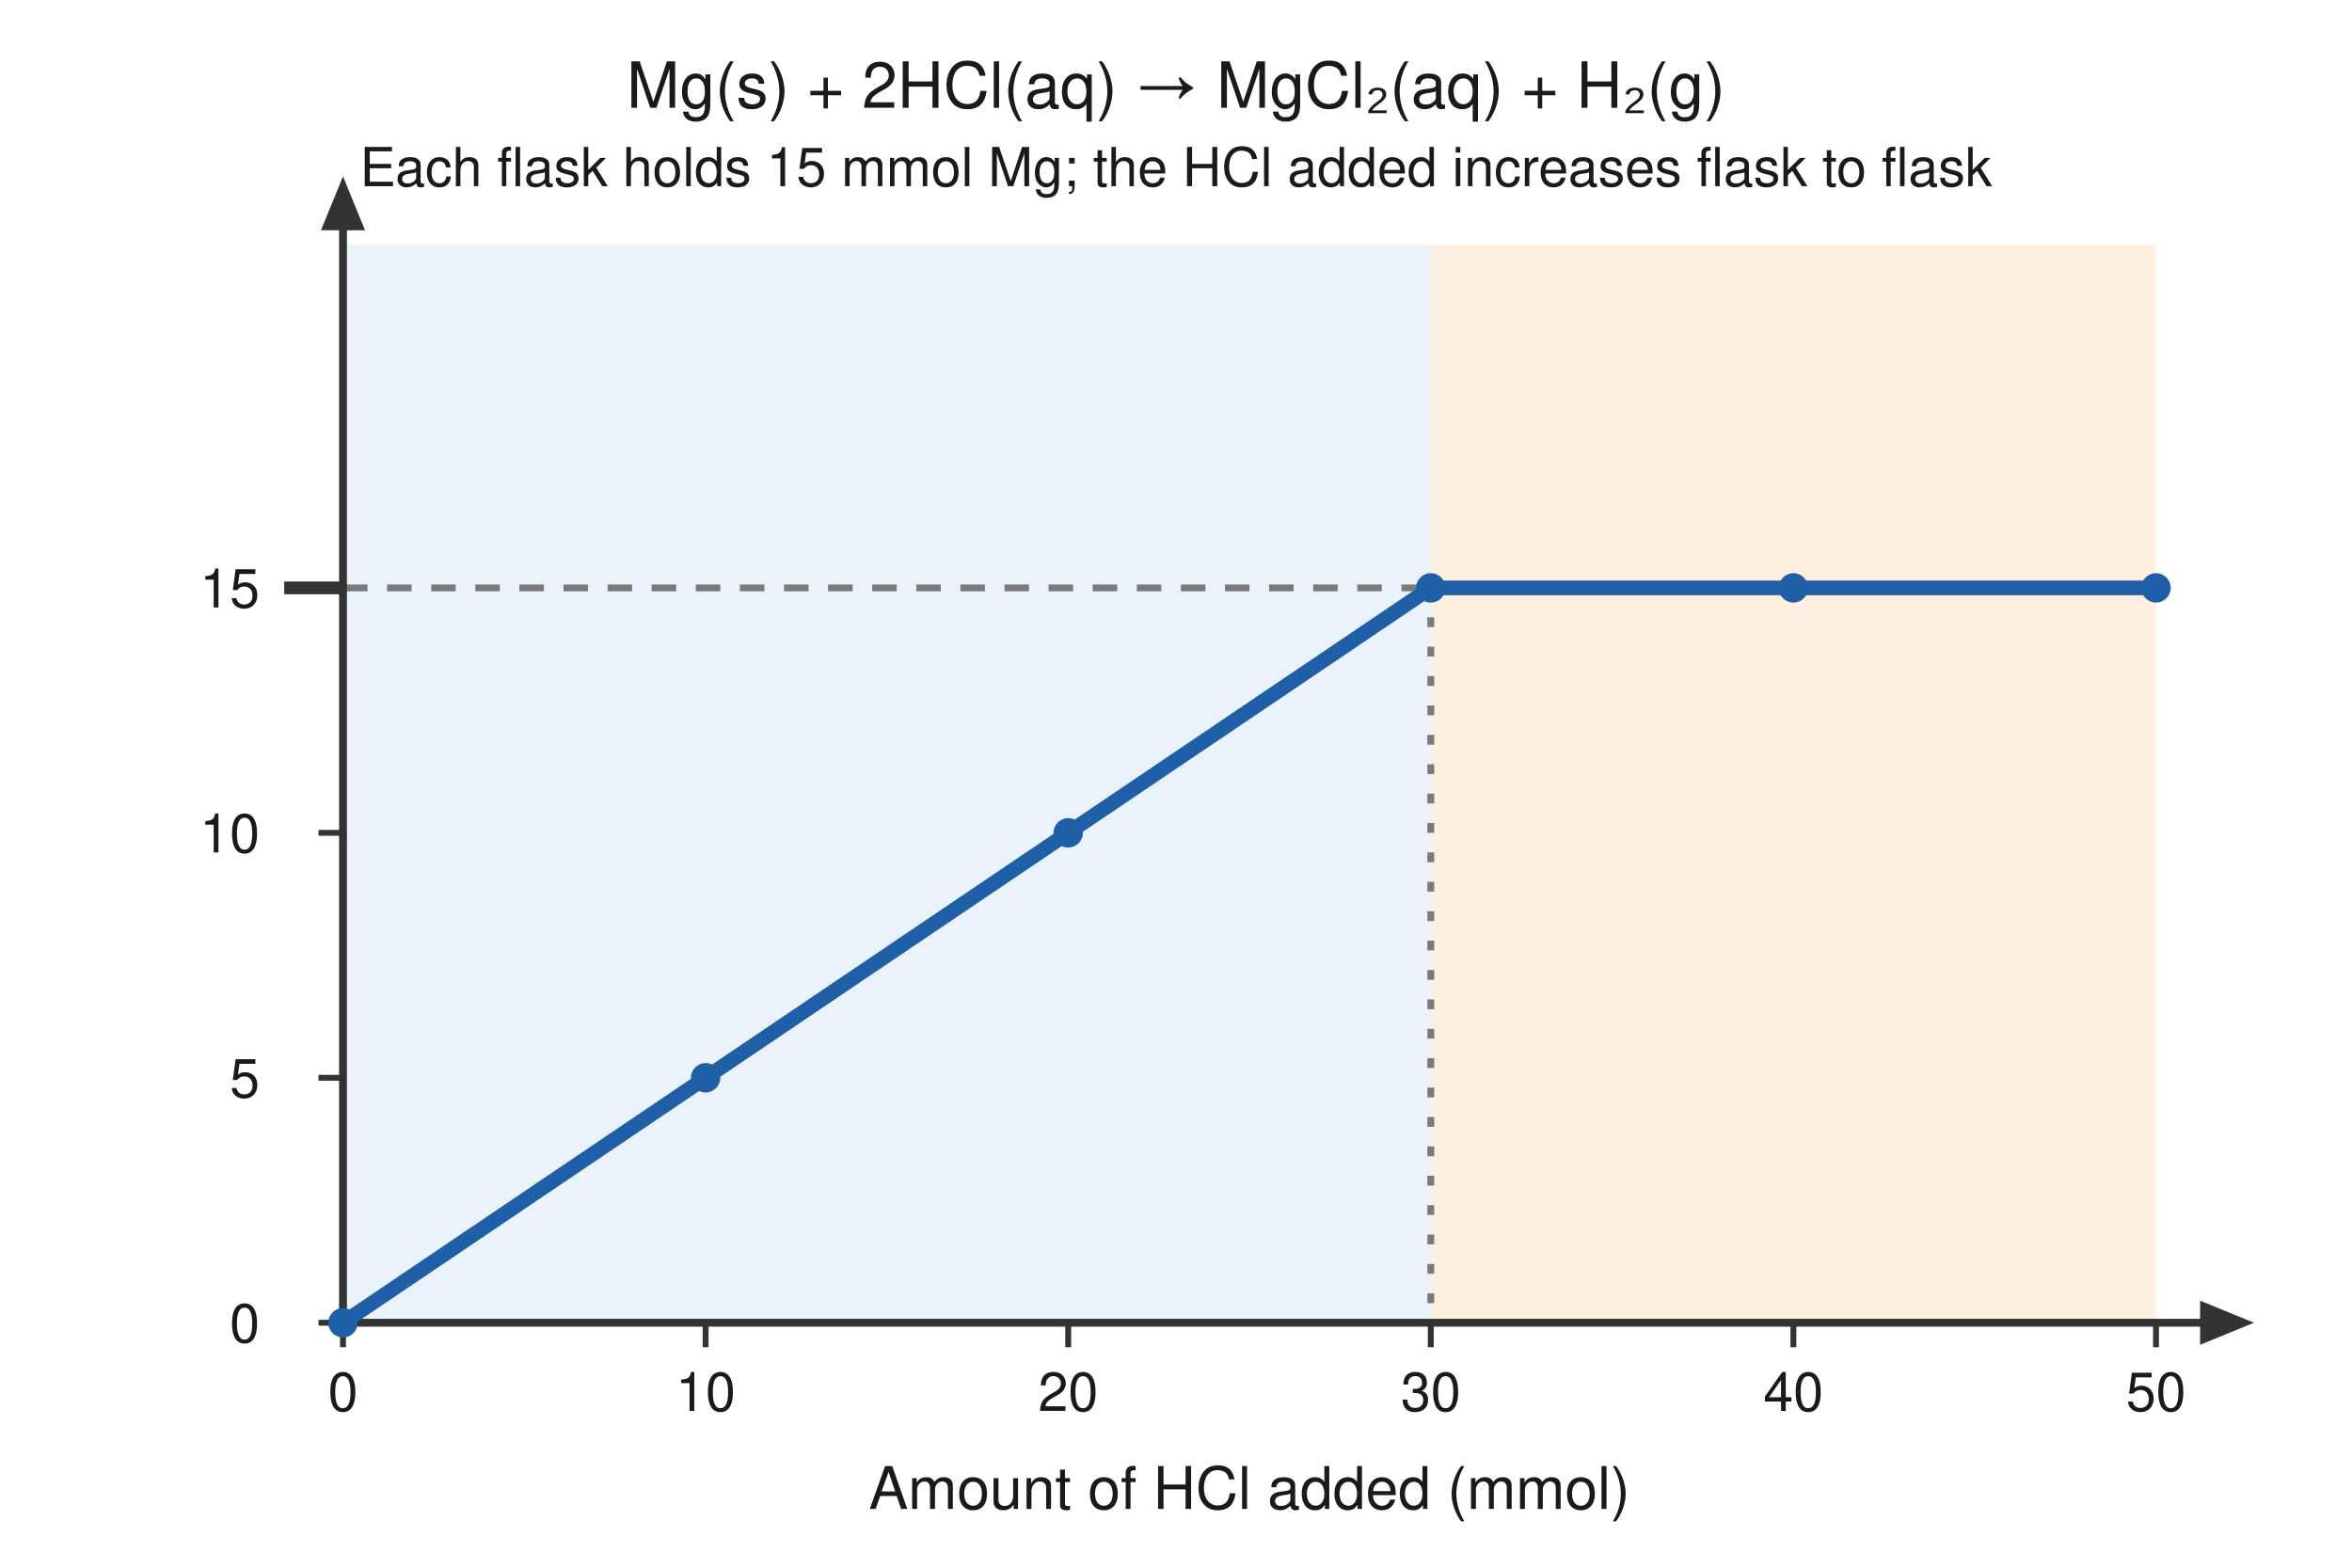
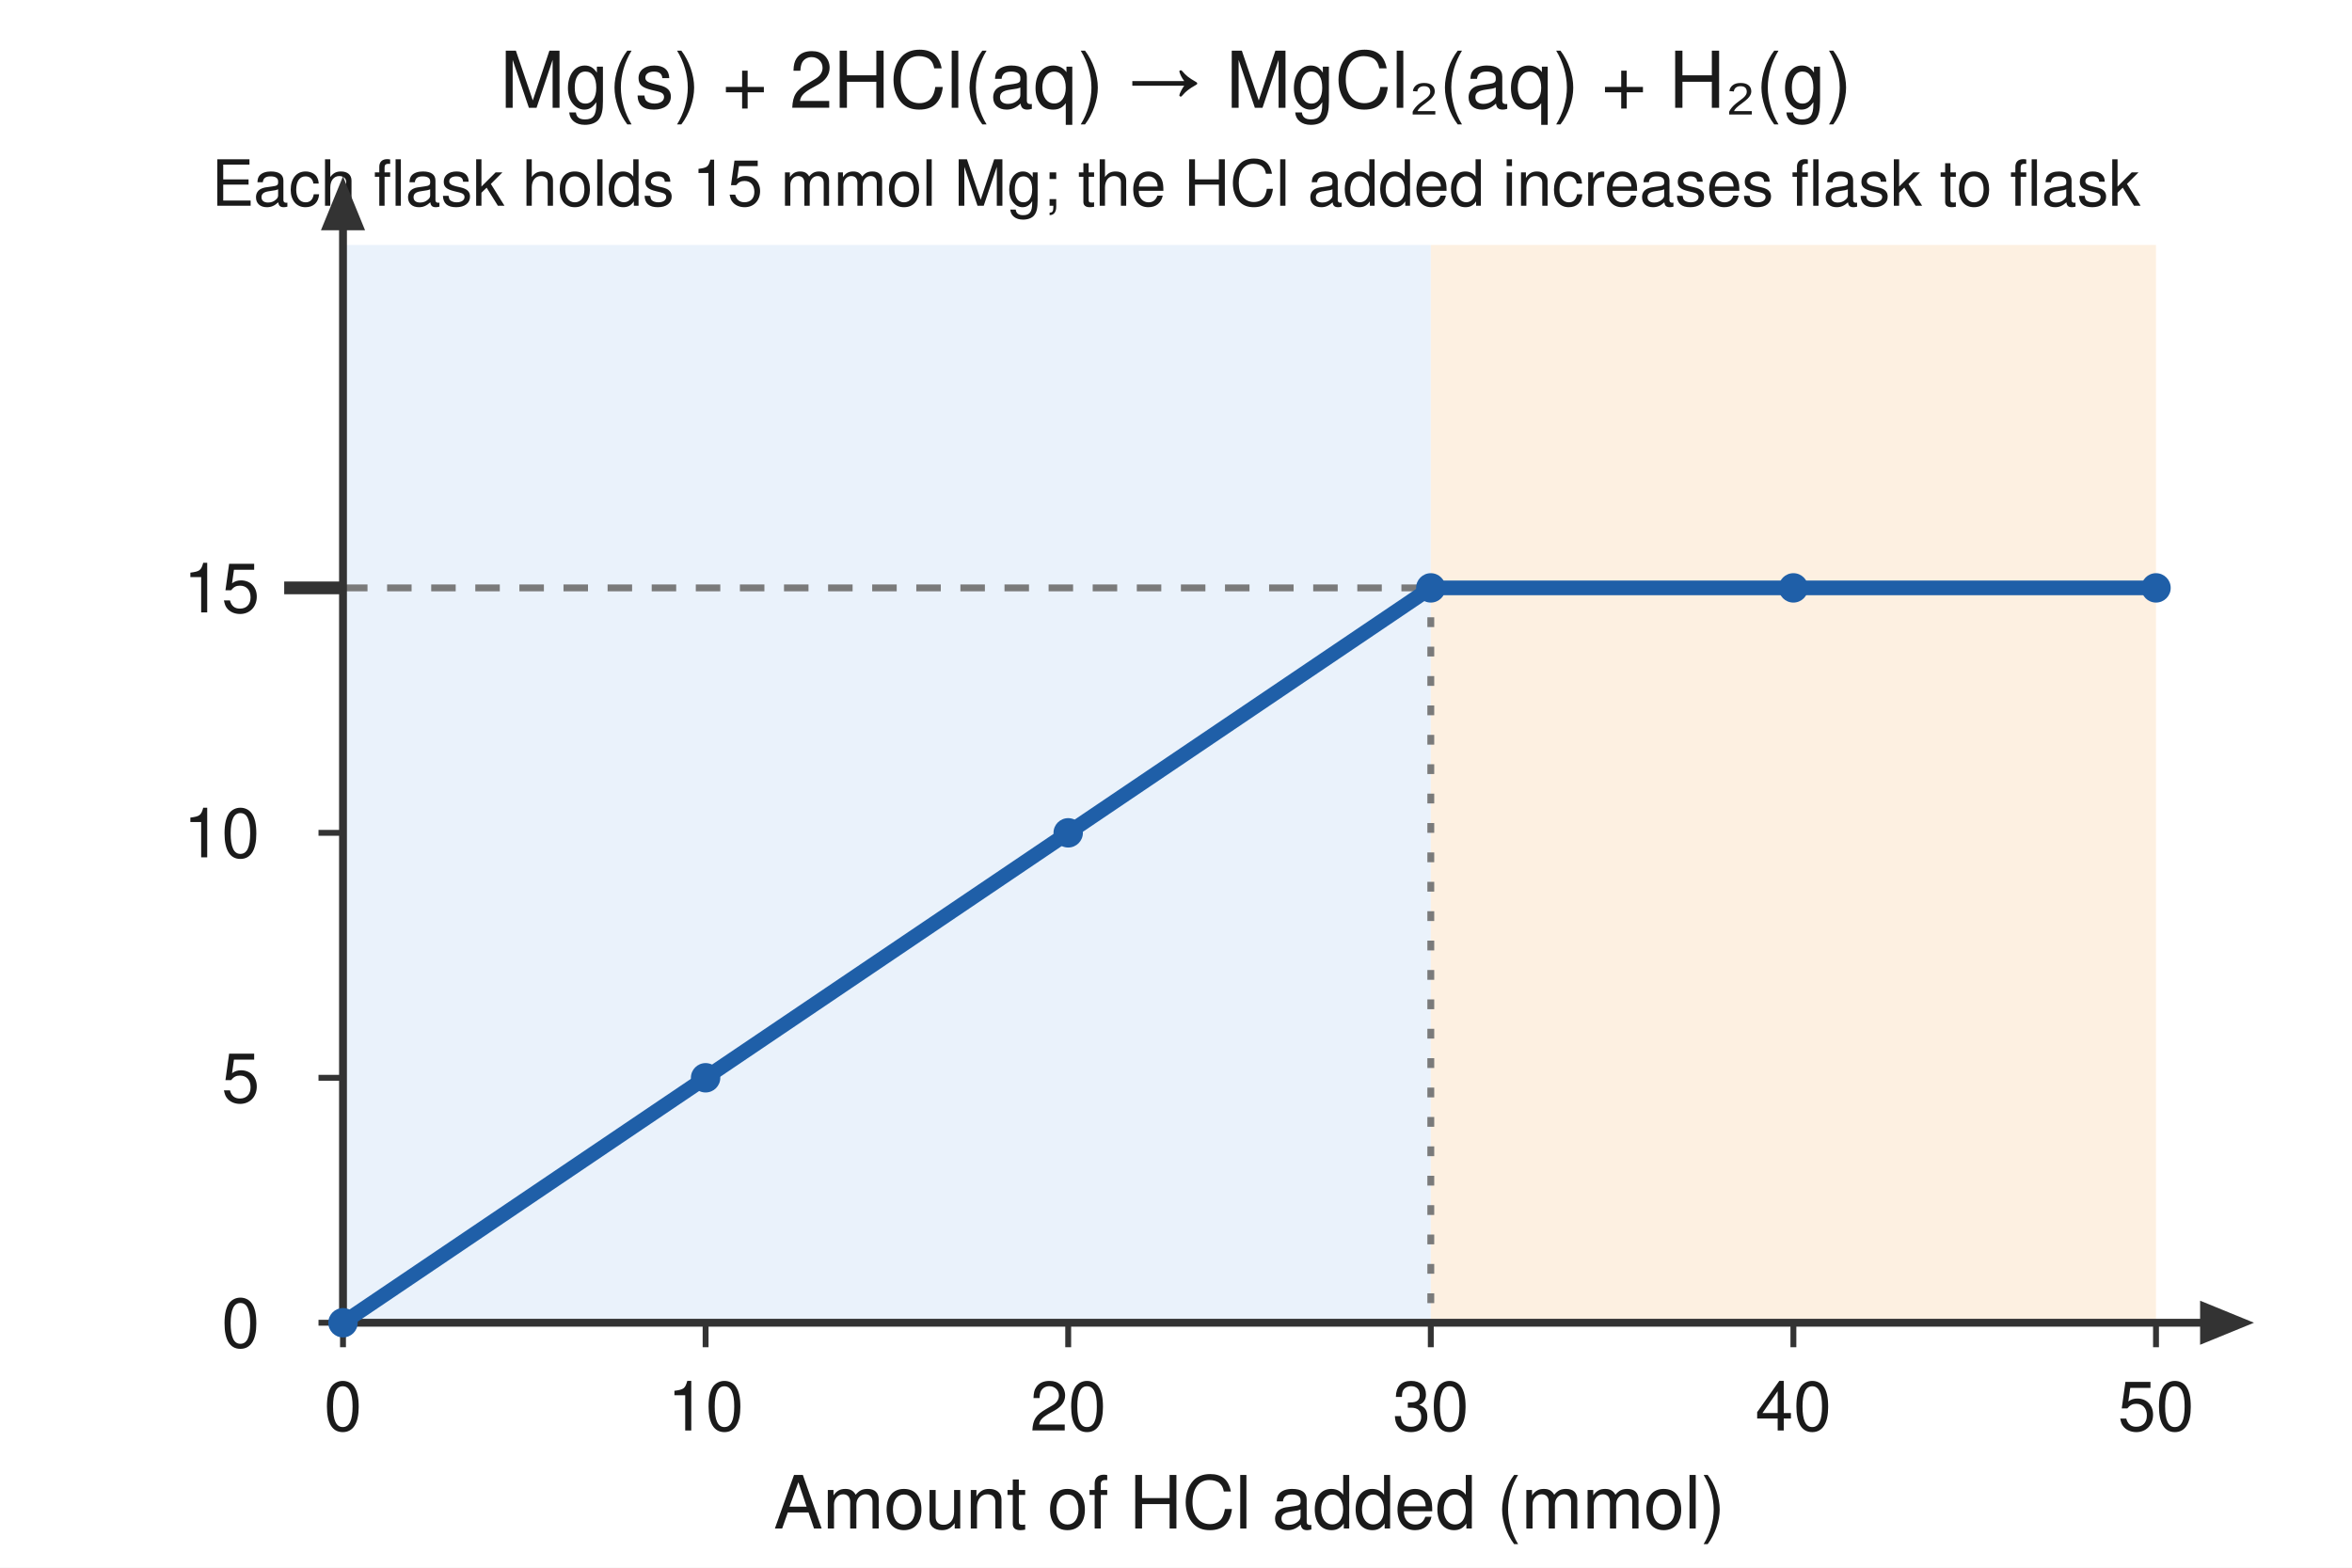
<svg xmlns="http://www.w3.org/2000/svg" viewBox="0 0 480 320">
  <rect x="0" y="0" width="480" height="320" fill="#FFFFFF" />
  <g font-family="Helvetica, Arial, sans-serif" fill="#1A1A1A">
-     <text x="240" y="22" font-size="13" text-anchor="middle">Mg(s) + 2HCl(aq) → MgCl₂(aq) + H₂(g)</text>
-     <text x="240" y="38" font-size="11" text-anchor="middle">Each flask holds 15 mmol Mg; the HCl added increases flask to flask</text>
+     <text x="240" y="22" font-size="16" text-anchor="middle">Mg(s) + 2HCl(aq) → MgCl₂(aq) + H₂(g)</text>
+     <text x="240" y="42" font-size="13" text-anchor="middle">Each flask holds 15 mmol Mg; the HCl added increases flask to flask</text>
  </g>
  <rect x="70" y="50" width="222" height="220" fill="#EAF2FB" />
  <rect x="292" y="50" width="148" height="220" fill="#FDF0E1" />
  <line x1="70" y1="120" x2="292" y2="120" stroke="#7A7A7A" stroke-width="1.4" stroke-dasharray="5 4" />
  <line x1="292" y1="120" x2="292" y2="270" stroke="#7A7A7A" stroke-width="1.4" stroke-dasharray="2 4" />
  <polyline points="70,44 70,270 452,270" fill="none" stroke="#333333" stroke-width="1.6" />
  <polygon points="70,36 65.5,47 74.5,47" fill="#333333" />
  <polygon points="460,270 449,265.5 449,274.5" fill="#333333" />
  <g stroke="#333333" stroke-width="1.2">
    <line x1="70" y1="270" x2="70" y2="275" />
    <line x1="144" y1="270" x2="144" y2="275" />
    <line x1="218" y1="270" x2="218" y2="275" />
    <line x1="292" y1="270" x2="292" y2="275" />
    <line x1="366" y1="270" x2="366" y2="275" />
    <line x1="440" y1="270" x2="440" y2="275" />
    <line x1="65" y1="270" x2="70" y2="270" />
    <line x1="65" y1="220" x2="70" y2="220" />
    <line x1="65" y1="170" x2="70" y2="170" />
  </g>
  <line x1="58" y1="120" x2="70" y2="120" stroke="#333333" stroke-width="2.6" />
  <polyline points="70,270 292,120 440,120" fill="none" stroke="#1F5FA8" stroke-width="3" stroke-linejoin="round" stroke-linecap="round" />
  <g fill="#1F5FA8">
    <circle cx="70" cy="270" r="3" />
    <circle cx="144" cy="220" r="3" />
    <circle cx="218" cy="170" r="3" />
    <circle cx="292" cy="120" r="3" />
    <circle cx="366" cy="120" r="3" />
    <circle cx="440" cy="120" r="3" />
  </g>
-   <g font-family="Helvetica, Arial, sans-serif" font-size="11" fill="#1A1A1A" text-anchor="middle">
-     <text x="70" y="288">0</text>
-     <text x="144" y="288">10</text>
-     <text x="218" y="288">20</text>
-     <text x="292" y="288">30</text>
-     <text x="366" y="288">40</text>
-     <text x="440" y="288">50</text>
+   <g font-family="Helvetica, Arial, sans-serif" font-size="14" fill="#1A1A1A" text-anchor="middle">
+     <text x="70" y="292">0</text>
+     <text x="144" y="292">10</text>
+     <text x="218" y="292">20</text>
+     <text x="292" y="292">30</text>
+     <text x="366" y="292">40</text>
+     <text x="440" y="292">50</text>
  </g>
-   <g font-family="Helvetica, Arial, sans-serif" font-size="11" fill="#1A1A1A" text-anchor="end">
-     <text x="53" y="274">0</text>
-     <text x="53" y="224">5</text>
-     <text x="53" y="174">10</text>
-     <text x="53" y="124">15</text>
+   <g font-family="Helvetica, Arial, sans-serif" font-size="14" fill="#1A1A1A" text-anchor="end">
+     <text x="53" y="275">0</text>
+     <text x="53" y="225">5</text>
+     <text x="53" y="175">10</text>
+     <text x="53" y="125">15</text>
  </g>
-   <g font-family="Helvetica, Arial, sans-serif" font-size="12" fill="#1A1A1A" text-anchor="middle">
-     <text x="255" y="308">Amount of HCl added (mmol)</text>
+   <g font-family="Helvetica, Arial, sans-serif" font-size="15" fill="#1A1A1A" text-anchor="middle">
+     <text x="255" y="312">Amount of HCl added (mmol)</text>
  </g>
</svg>
